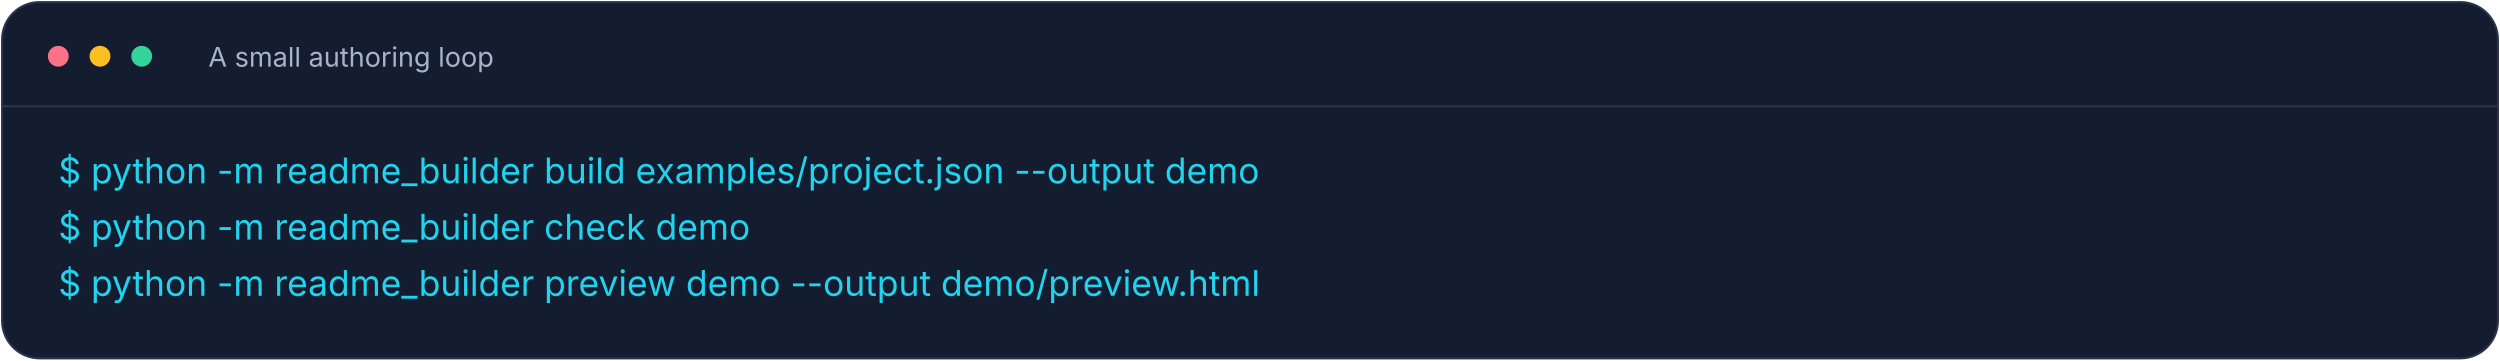
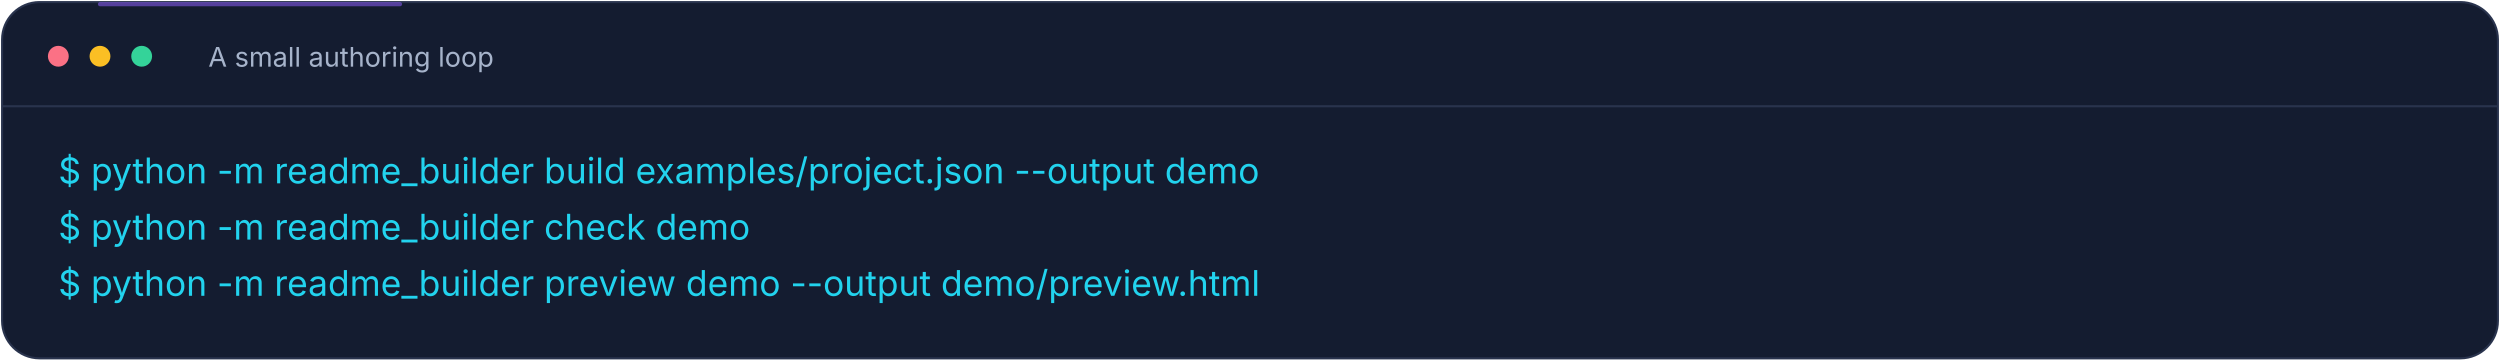
- <svg xmlns="http://www.w3.org/2000/svg" width="1200" height="173" viewBox="0 0 1200 173" role="img" aria-label="A small authoring loop: $ python -m readme_builder build examples/project.json --output demo / $ python -m readme_builder check demo / $ python -m readme_builder preview demo --output demo/preview.html">
+ <svg xmlns="http://www.w3.org/2000/svg" width="1200" height="173" viewBox="0 0 1200 173" role="img" aria-label="A small authoring loop: $ python -m readme_builder build examples/project.json --output demo / $ python -m readme_builder check demo / $ python -m readme_builder preview demo --output demo/preview.html" data-readme-motion="subtle">
  <defs>
    <linearGradient id="brand">
      <stop stop-color="#8b5cf6" />
      <stop offset="1" stop-color="#22d3ee" />
    </linearGradient>
  </defs>
  <style>text{font-family:Inter,Segoe UI,Arial,sans-serif}</style>
  <rect x="1" y="1" width="1198" height="171" rx="18" fill="#141c30" stroke="#29334d" />
  <circle cx="28" cy="27" r="5" fill="#fb7185" />
  <circle cx="48" cy="27" r="5" fill="#fbbf24" />
  <circle cx="68" cy="27" r="5" fill="#34d399" />
  <text x="100" y="32" font-size="13" fill="#a6b3ca" font-weight="400">A small authoring loop</text>
  <path d="M1 51h1198" stroke="#29334d" />
  <text x="28" y="88" font-size="17" fill="#22d3ee" font-weight="400" font-family="monospace">$ python -m readme_builder build examples/project.json --output demo</text>
  <text x="28" y="115" font-size="17" fill="#22d3ee" font-weight="400" font-family="monospace">$ python -m readme_builder check demo</text>
  <text x="28" y="142" font-size="17" fill="#22d3ee" font-weight="400" font-family="monospace">$ python -m readme_builder preview demo --output demo/preview.html</text>
+   <style data-readme-builder-motion="1">
+ @keyframes rb-accent {0%,100%{filter:brightness(1)}50%{filter:brightness(1.3)}}
+ @keyframes rb-trace {from{stroke-dashoffset:1200}to{stroke-dashoffset:0}}
+ svg[data-readme-motion] .rb-motion-line{animation:rb-trace 2s ease-in-out 2;stroke-dasharray:144 1200;stroke-dashoffset:0;opacity:.55}
+ svg[data-readme-motion] &gt; path,svg[data-readme-motion] &gt; g:not(.rb-motion-layer){animation:rb-accent 2s ease-in-out 2}
+ @media (prefers-reduced-motion:reduce){svg[data-readme-motion] .rb-motion-line,svg[data-readme-motion] &gt; path,svg[data-readme-motion] &gt; g:not(.rb-motion-layer){animation:none!important;filter:none!important}}
+ </style>
+   <g class="rb-motion-layer" aria-hidden="true" pointer-events="none">
+     <path class="rb-motion-line" d="M48 2h1104" fill="none" stroke="#8b5cf6" stroke-width="2" stroke-linecap="round" />
+   </g>
</svg>
